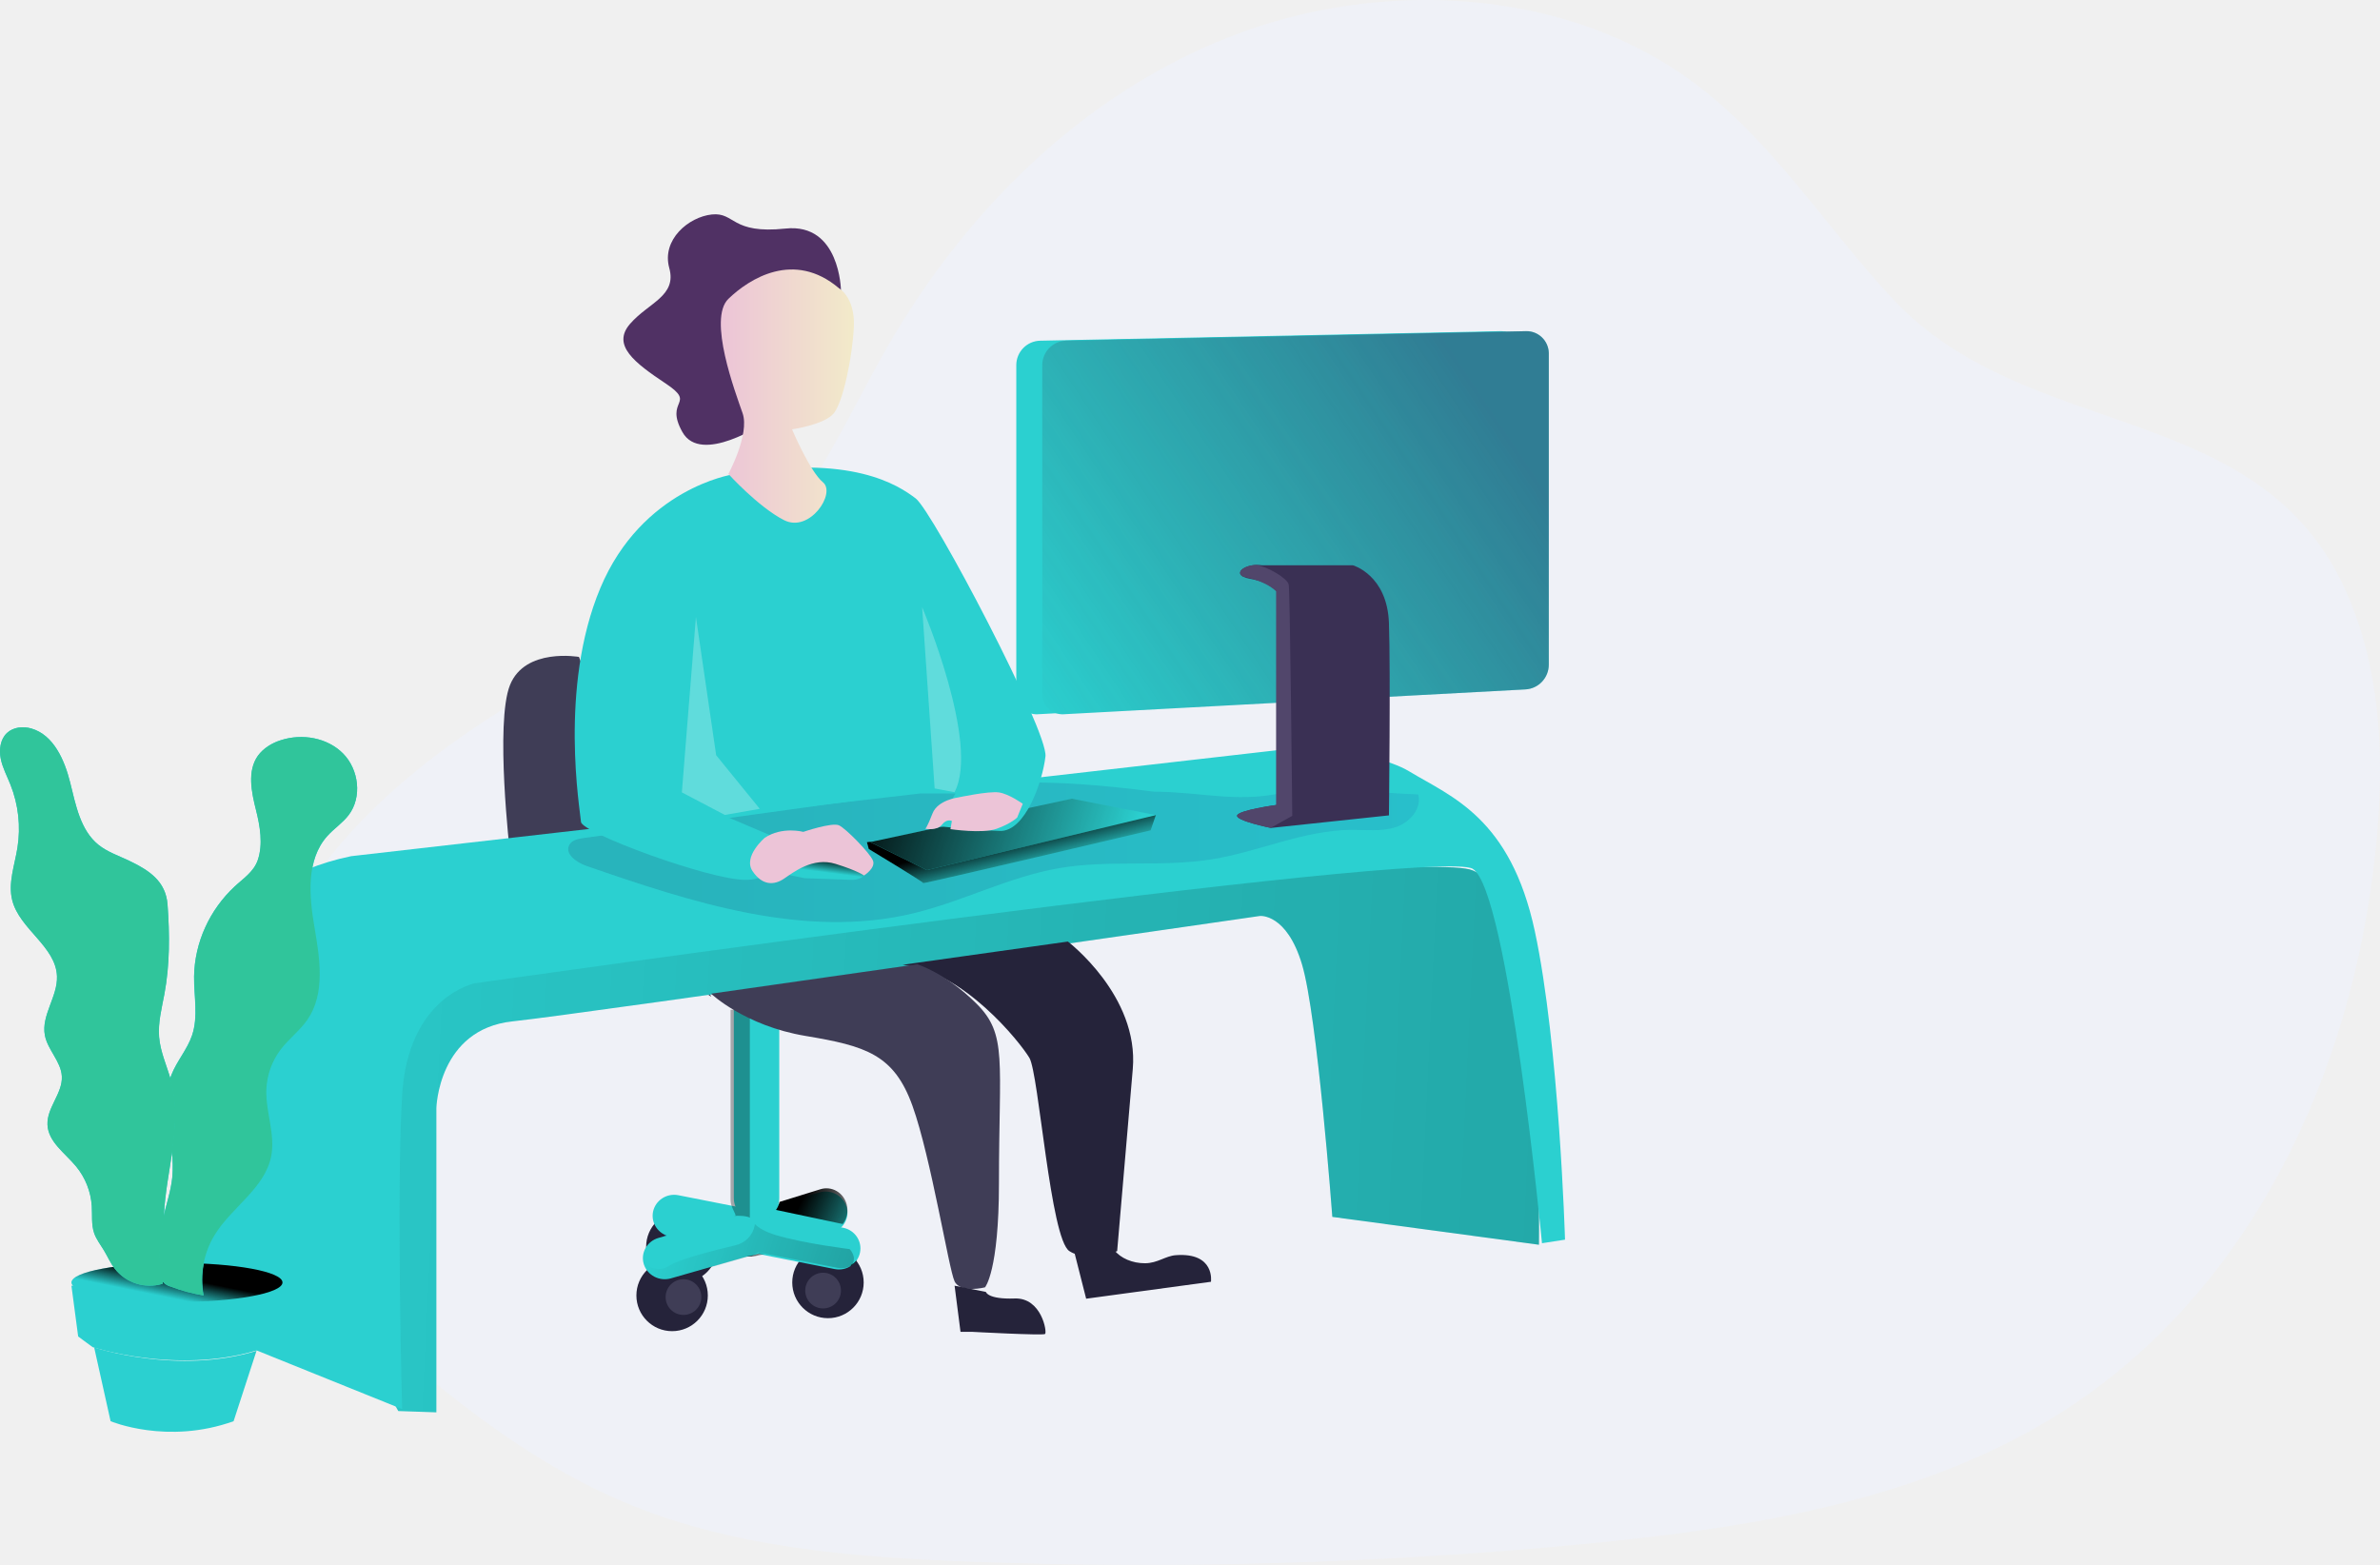
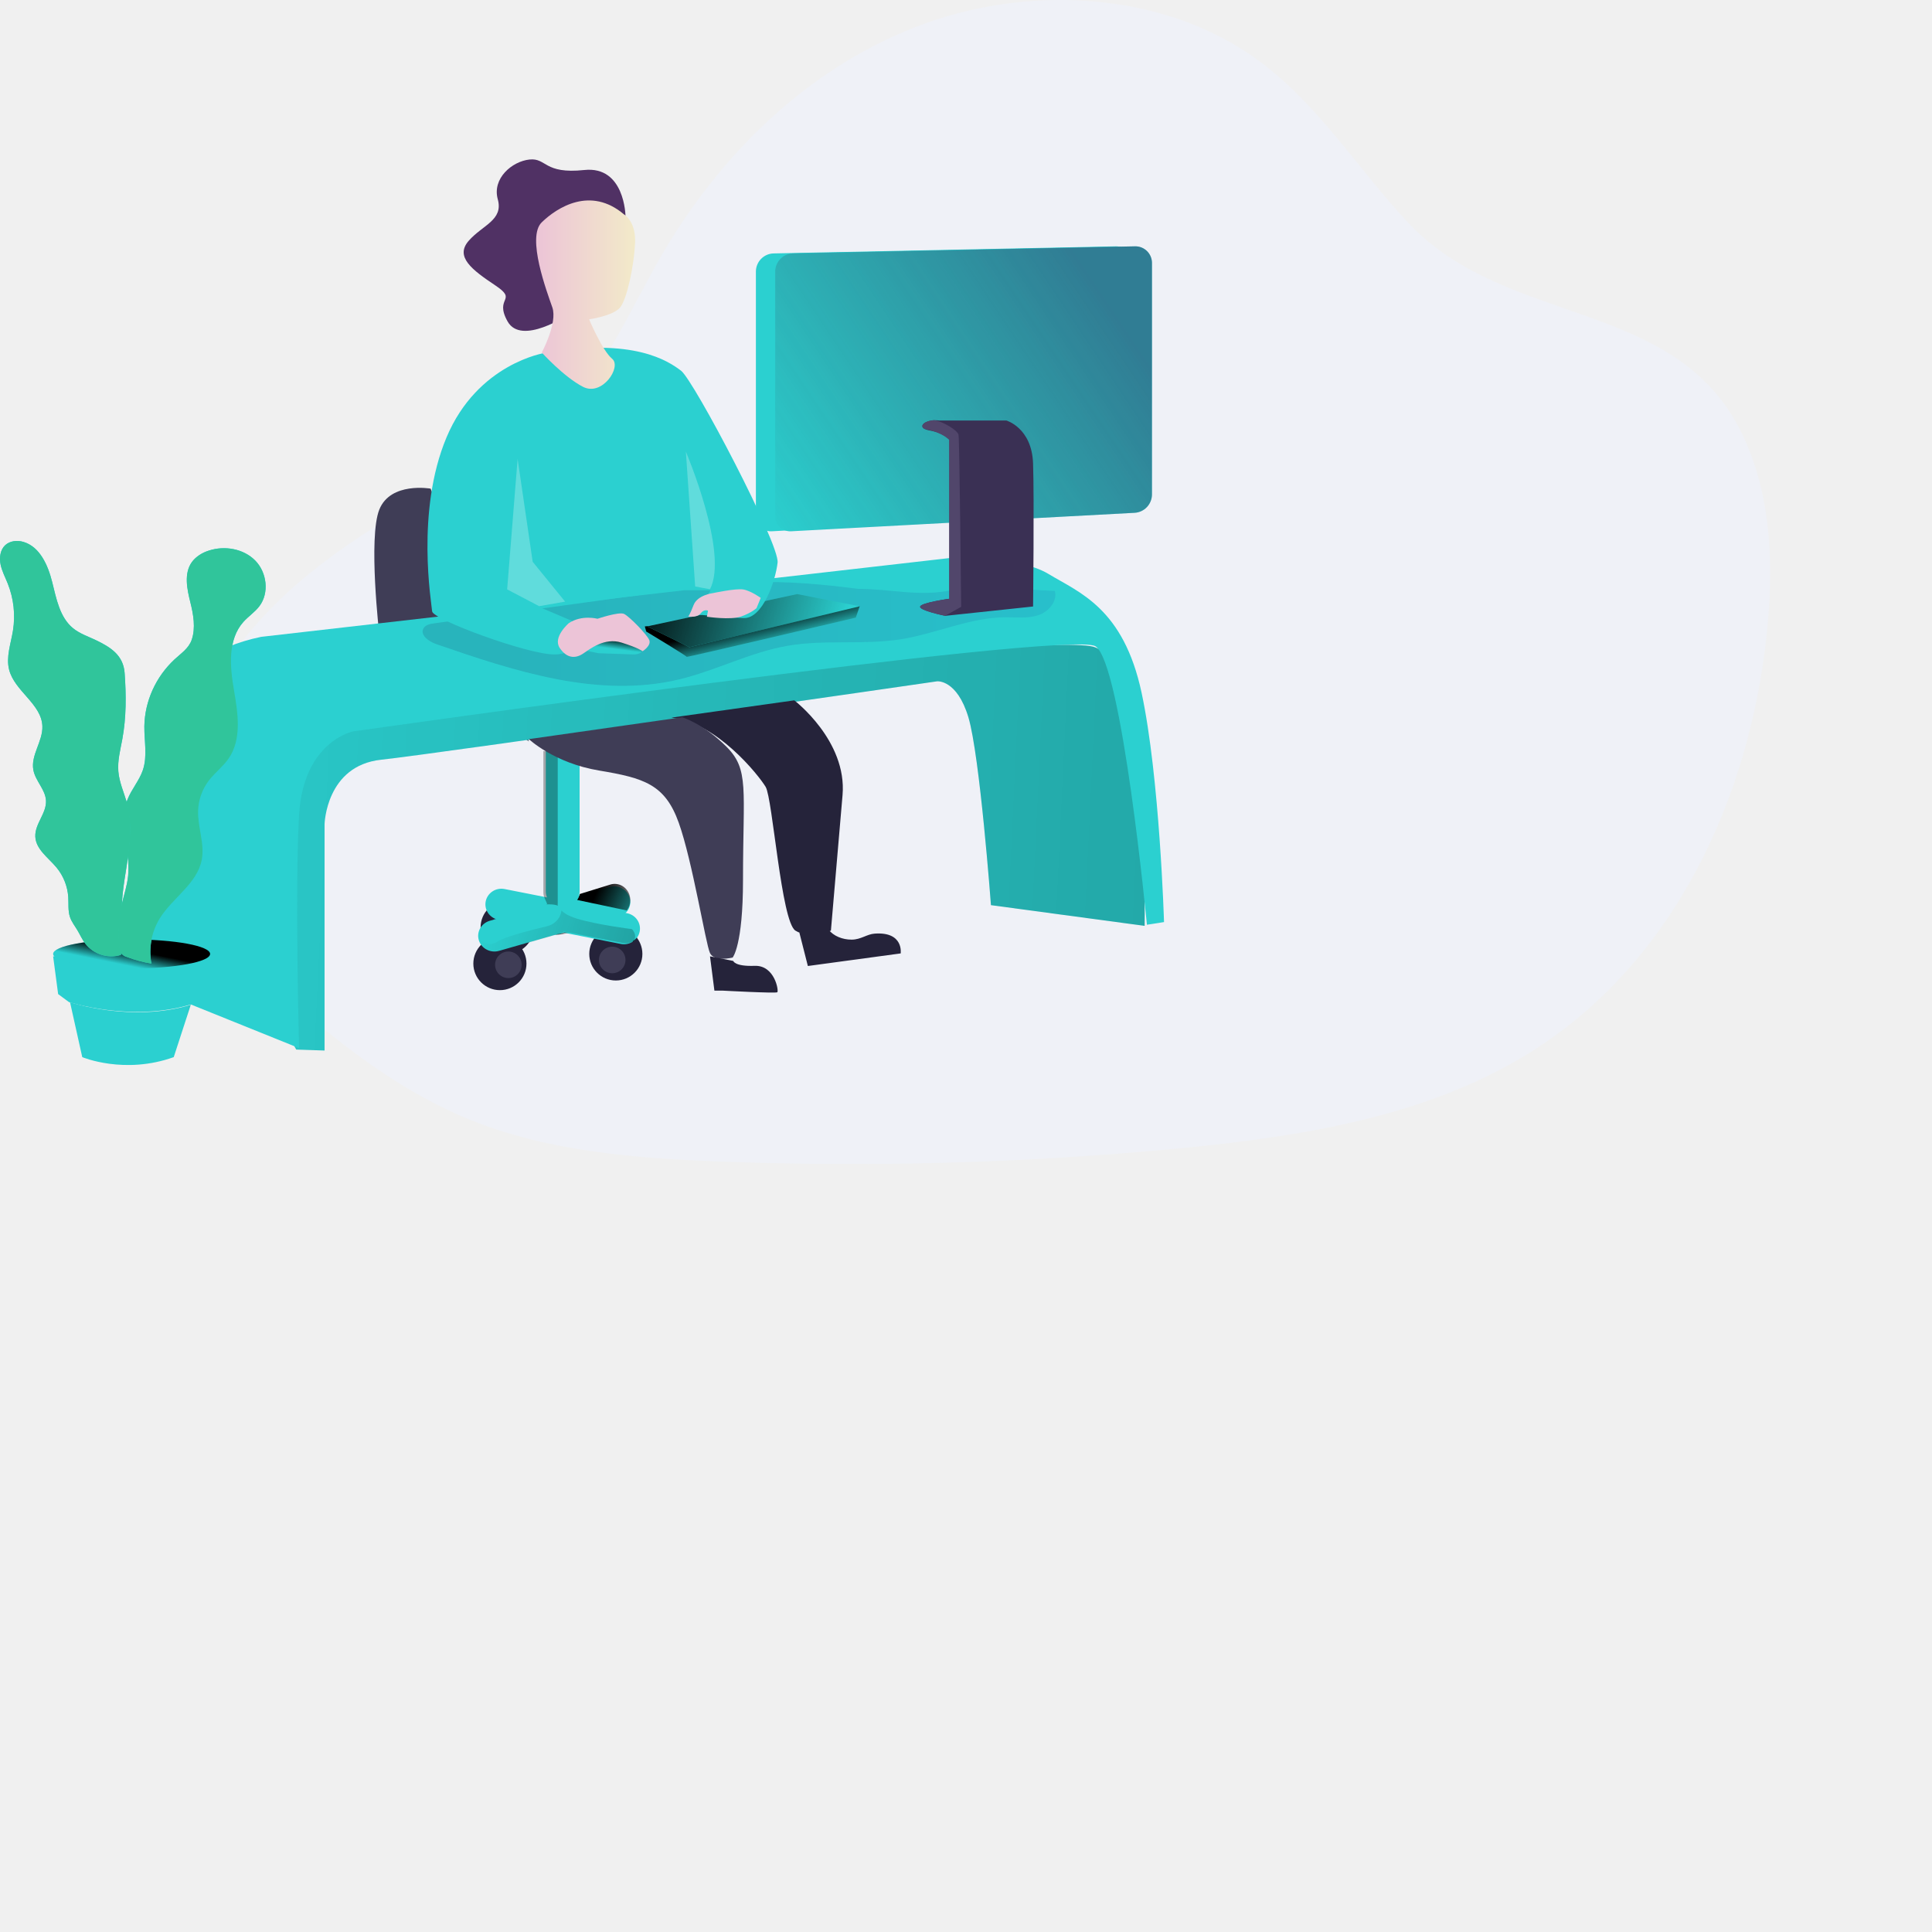
- <svg xmlns="http://www.w3.org/2000/svg" width="733" height="482">
+ <svg xmlns="http://www.w3.org/2000/svg" width="800" height="800">
  <defs>
    <linearGradient id="a" x1="0%" x2="100%" y1="50%" y2="50%">
      <stop offset="0%" stop-color="#183866" />
      <stop offset="100%" stop-color="#1A7FC1" />
    </linearGradient>
    <linearGradient id="b" x1="-.13%" x2="100%" y1="50.057%" y2="50.057%">
      <stop offset="0%" />
      <stop offset="99%" stop-opacity="0" />
    </linearGradient>
    <linearGradient id="c" x1="176.072%" x2="310.393%" y1="-566.037%" y2="-534.629%">
      <stop offset="0%" />
      <stop offset="99%" stop-opacity="0" />
    </linearGradient>
    <linearGradient id="d" x1="58.928%" x2="52.269%" y1="-257.998%" y2="-277.344%">
      <stop offset="0%" />
      <stop offset="99%" stop-opacity="0" />
    </linearGradient>
    <linearGradient id="e" x1="156.099%" x2="8.109%" y1="-63.273%" y2="-76.114%">
      <stop offset="0%" />
      <stop offset="99%" stop-opacity="0" />
    </linearGradient>
    <linearGradient id="f" x1="2361.044%" x2="2162.651%" y1="-16584.906%" y2="-16647.547%">
      <stop offset="0%" />
      <stop offset="99%" stop-opacity="0" />
    </linearGradient>
    <linearGradient id="g" x1="241.391%" x2="133.142%" y1="-426.052%" y2="-412.195%">
      <stop offset="0%" />
      <stop offset="99%" stop-opacity="0" />
    </linearGradient>
    <linearGradient id="h" x1="106.85%" x2="-35.821%" y1="22.502%" y2="19.27%">
      <stop offset="0%" />
      <stop offset="100%" stop-opacity="0" />
    </linearGradient>
    <linearGradient id="i" x1="14.169%" x2="114.168%" y1="-41.335%" y2="-41.335%">
      <stop offset="0%" stop-color="#183866" />
      <stop offset="100%" stop-color="#1A7FC1" />
    </linearGradient>
    <linearGradient id="j" x1="40.386%" x2="71.43%" y1="39.515%" y2="67.977%">
      <stop offset="0%" />
      <stop offset="99%" stop-opacity="0" />
    </linearGradient>
    <linearGradient id="k" x1="-12.531%" x2="93.689%" y1="44.923%" y2="53.42%">
      <stop offset="0%" />
      <stop offset="99%" stop-opacity="0" />
    </linearGradient>
    <linearGradient id="l" x1="53.702%" x2="43.721%" y1="42.271%" y2="80.595%">
      <stop offset="0%" />
      <stop offset="99%" stop-opacity="0" />
    </linearGradient>
    <linearGradient id="m" x1="190.926%" x2="102.154%" y1="-333.246%" y2="-335.028%">
      <stop offset="0%" />
      <stop offset="99%" stop-opacity="0" />
    </linearGradient>
    <linearGradient id="n" x1="168.578%" x2="111.53%" y1="-126.252%" y2="-126.942%">
      <stop offset="0%" />
      <stop offset="99%" stop-opacity="0" />
    </linearGradient>
    <linearGradient id="o" x1="56.989%" x2="28.128%" y1="43.618%" y2="69.958%">
      <stop offset="0%" />
      <stop offset="99%" stop-opacity="0" />
    </linearGradient>
    <linearGradient id="p" x1="58.095%" x2="57.212%" y1="-1473.571%" y2="-1370.204%">
      <stop offset="0%" />
      <stop offset="99%" stop-opacity="0" />
    </linearGradient>
    <linearGradient id="q" x1="-.04%" x2="99.996%" y1="49.993%" y2="49.993%">
      <stop offset="0%" stop-color="#ECC4D7" />
      <stop offset="42%" stop-color="#EFD4D1" />
      <stop offset="100%" stop-color="#F2EAC9" />
    </linearGradient>
    <linearGradient id="r" x1="99.032%" x2="199.03%" y1="-163.287%" y2="-163.287%">
      <stop offset="0%" stop-color="#ECC4D7" />
      <stop offset="42%" stop-color="#EFD4D1" />
      <stop offset="100%" stop-color="#F2EAC9" />
    </linearGradient>
    <linearGradient id="s" x1="124.306%" x2="224.306%" y1="-84.564%" y2="-84.564%">
      <stop offset="0%" stop-color="#ECC4D7" />
      <stop offset="42%" stop-color="#EFD4D1" />
      <stop offset="100%" stop-color="#F2EAC9" />
    </linearGradient>
    <linearGradient id="t" x1="128.89%" x2="24.06%" y1="100.36%" y2="153.095%">
      <stop offset="0%" stop-color="#362958" stop-opacity=".501" />
      <stop offset="100%" stop-color="#34313D" stop-opacity="0" />
    </linearGradient>
    <linearGradient id="u" x1="3990.942%" x2="3874.36%" y1="-34225.187%" y2="-34268.317%">
      <stop offset="0%" />
      <stop offset="99%" stop-opacity="0" />
    </linearGradient>
  </defs>
  <g fill="none" fill-rule="nonzero">
    <path fill="#EFF1F7" d="M583.08 92.214c-20.973-22.385-37.208-49.107-62.275-67.375-39.374-28.754-96.041-31.558-142.08-13.494-46.04 18.063-81.905 54.474-105.544 95.703-12.435 21.692-22.202 45.354-40.423 63.08-15.403 14.976-35.648 24.531-54.843 34.938-30.948 16.733-60.752 36.952-80.78 64.695-20.026 27.743-28.98 64.18-16.178 95.446 8.633 21.097 26.022 37.883 43.836 53.081 20.964 17.869 43.496 34.601 69.5 45.248 32.555 13.246 68.694 16.094 104.134 17.442 62.828 2.38 125.757.601 188.319-5.323 51.23-4.844 104.011-13.113 146.874-39.88 60.043-37.484 91-106.163 97.97-173.51 2.836-26.936 2.118-54.928-8.964-79.92-26.504-59.78-98.017-45.798-139.547-90.131z" />
    <path fill="#3F3D56" d="M178.317 202.334s-16.6-2.947-21.25 8.669c-4.65 11.616 0 51.733 0 51.733L219 307l-40.683-104.666z" />
    <path fill="#2BD0D0" d="M256.202 379.727l-24.555 7.008c-3.568 1.01-7.31-.952-8.372-4.386-1.047-3.438.987-7.046 4.55-8.069l24.522-7.014c3.565-1.01 7.307.947 8.372 4.379 1.058 3.433-.96 7.045-4.517 8.082z" />
    <circle cx="255" cy="395" r="11" fill="#25233A" />
    <circle cx="253.5" cy="397.5" r="5.5" fill="#3F3D56" />
    <circle cx="210" cy="384" r="11" fill="#25233A" />
    <path fill="url(#a)" d="M214 384.5a5.5 5.5 0 11-11 0 5.5 5.5 0 0111 0z" />
    <circle cx="207" cy="399" r="11" fill="#25233A" />
    <path fill="#3F3D56" d="M216 399.5a5.5 5.5 0 11-11 0 5.5 5.5 0 0111 0z" />
    <path fill="#2BD0D0" d="M257.085 390.874l-50.787-10.046c-3.574-.717-5.884-4.13-5.168-7.636.732-3.5 4.21-5.764 7.785-5.066l50.787 10.027c3.574.717 5.884 4.13 5.168 7.637-.723 3.507-4.204 5.781-7.785 5.084z" />
    <path fill="#2BD0D0" d="M226 310h14v59c0 3.866-3.133 7-6.997 7a6.999 6.999 0 01-6.996-7v-59H226z" />
    <path fill="#2BD0D0" d="M231.187 386.708l-24.537 7.025c-3.568 1.014-7.314-.949-8.375-4.388-1.047-3.44.987-7.05 4.548-8.074l24.537-7.005c3.564-1.01 7.304.948 8.368 4.381 1.039 3.435-.99 7.034-4.541 8.06z" />
    <path fill="url(#b)" d="M236 386.26l-3.125.551a12.89 12.89 0 01-2.875.172l1.305-.228a10.302 10.302 0 002.507-.755l2.188.26z" />
    <path fill="url(#c)" d="M261 372.738a6.914 6.914 0 01-1.46 4.262L239 372.65a7.113 7.113 0 001.098-2.462l12.654-3.923a6.201 6.201 0 014.913.579c1.5.867 2.609 2.324 3.083 4.048.164.6.249 1.222.252 1.846z" />
    <path fill="url(#d)" d="M225.22 371.103a5.776 5.776 0 01-.22-1.58V311h5.943v63.07c-.059.31-.04.627.057.93a9.278 9.278 0 00-2.845-.511c-.69-.04-1.385-.04-2.076 0l.425-.1c.262-.04-.94-2.091-1.283-3.286z" opacity=".31" />
    <path fill="url(#e)" d="M262.289 389.8c-.97.523-2.061.797-3.17.796a7.063 7.063 0 01-1.33-.13l-22.407-4.406-1.867-.363a6.54 6.54 0 01-2.133 1.055l-1.11.317-23.025 6.666c-3.514 1.007-7.202-.943-8.247-4.362 1.997 1.805 5.029 1.973 7.223.401 2.811-1.896 14.002-4.743 20.341-6.257 2.996-.698 5.288-3.05 5.848-6 .016-.173.042-.346.08-.517 1.056 1.113 2.997 2.362 6.505 3.423 8.64 2.589 22.667 4.304 22.667 4.304s2.532 2.42.625 5.073z" opacity=".31" />
    <path fill="url(#f)" d="M264 388a7.624 7.624 0 01-2 2 119.75 119.75 0 002-2z" />
    <path fill="url(#g)" d="M226.3 370.559a6.82 6.82 0 001.7 3.13c-.21.039-.425.092-.641.151L206.088 380c-3.271-.813-5.426-3.865-5.044-7.146.381-3.28 3.181-5.781 6.556-5.854a7.14 7.14 0 011.35.132l17.35 3.427z" />
    <path fill="#503164" d="M259 89.407s-.276-20.805-17.075-19.01c-16.8 1.793-15.511-5.095-22.687-4.339-7.175.757-15.51 7.786-13.117 16.468 2.395 8.682-6.332 10.623-12.064 17.21-5.733 6.587 1.349 11.976 11.006 18.416 9.657 6.44-.6 4.773 5.125 14.955 5.726 10.181 25.107-2.825 25.107-2.825L259 89.407z" />
    <path fill="#2BD0D0" d="M122.664 434.601l11.73.399v-93.745s.59-24.241 23.452-26.673c22.861-2.431 230.196-32.466 230.196-32.466s8.218-.87 12.951 14.901c4.733 15.771 9.34 77.787 9.34 77.787l63.64 8.577s1.68-109.55-21.302-115.595c-22.981-6.045-323.522 24.76-323.522 24.76s-22.29 116.352-6.485 142.055z" />
    <path fill="url(#h)" d="M122.664 434.601l11.73.399v-93.745s.59-24.241 23.452-26.673c22.861-2.431 230.196-32.466 230.196-32.466s8.218-.87 12.951 14.901c4.733 15.771 9.34 77.787 9.34 77.787l63.64 8.577s1.68-109.55-21.302-115.595c-22.981-6.045-323.522 24.76-323.522 24.76s-22.29 116.352-6.485 142.055z" opacity=".197" />
    <path fill="#2BD0D0" d="M62 303.784s5.744-31.756 46.144-40.079l285.183-32.643s27.996-1.16 40.804 6.587c12.808 7.746 31.088 14.168 38.583 49.223 7.495 35.056 9.286 94.942 9.286 94.942l-7.09 1.1s-10.348-108.44-21.312-115.306c-10.963-6.865-307.402 35.255-307.402 35.255s-20.561 4.088-22.352 34.532c-1.79 30.443 0 96.605 0 96.605L62 409.057V303.784z" />
    <path fill="url(#i)" d="M355.425 243.844c-14.762-1.9-29.644-3.276-44.519-2.72-11.18.433-22.286 1.966-33.372 3.493l-97.775 13.503c-1.66.23-3.55.603-4.38 2.044-1.592 2.752 2.15 5.464 5.182 6.512 32.51 11.256 67.243 22.656 100.708 14.63 15.3-3.669 29.511-11.288 45.03-13.935 15.518-2.647 31.448-.21 46.933-2.706 14.557-2.345 28.417-9.009 43.172-9.074 4.525 0 9.183.577 13.475-.839 4.293-1.415 8.088-5.739 6.9-10.05-13.853-.478-29.404-3.007-42.992-.262-13.449 2.712-24.894-.596-38.362-.596z" opacity=".19" />
    <path fill="#2BD0D0" d="M267 259.38l.57 2.114s16.881 10.173 16.775 10.501c-.106.328 70.024-16.24 70.024-16.24L356 251l-89 8.38z" />
    <path fill="url(#j)" d="M267 259.38l.57 2.114s16.881 10.173 16.775 10.501c-.106.328 70.024-16.24 70.024-16.24L356 251l-89 8.38z" />
    <path fill="#2BD0D0" d="M268 259.364L330.107 246 356 251.054 285.442 268z" />
    <path fill="url(#k)" d="M268 259.364L330.107 246 356 251.054 285.442 268z" />
    <path fill="#2BD0D0" d="M247.832 270.484l14.457.512s3.672.228 4.62-2.717c.95-2.945-5.89-9.16-6.622-9.277-.733-.118-19.76 5.22-17.017 10.556l4.562.926z" />
    <path fill="url(#l)" d="M247.832 270.484l14.457.512s3.672.228 4.62-2.717c.95-2.945-5.89-9.16-6.622-9.277-.733-.118-19.76 5.22-17.017 10.556l4.562.926z" />
    <path fill="#2BD0D0" d="M79 416.056l-7.058 21.677c-20.473 7.351-37.88 0-37.88 0L29 415s25.535 8.56 50 1.056z" />
    <path fill="url(#m)" d="M79 416.056l-7.058 21.677c-20.473 7.351-37.88 0-37.88 0L29 415s25.535 8.56 50 1.056z" />
    <path fill="#2BD0D0" d="M87 396l-2.284 16.943-5.786 3.008c-24.648 7.42-50.415-1.038-50.415-1.038l-4.443-3.283L22 396h65z" />
    <path fill="url(#n)" d="M87 396l-2.284 16.943-5.786 3.008c-24.648 7.42-50.415-1.038-50.415-1.038l-4.443-3.283L22 396h65z" />
    <ellipse cx="54.5" cy="395" fill="#2BD0D0" rx="32.5" ry="6" />
    <ellipse cx="54.5" cy="395" fill="url(#o)" rx="32.5" ry="6" />
    <path fill="#2BD0D0" d="M39.641 265.03c-3.182-1.515-6.603-2.658-9.356-4.87-5.547-4.5-6.953-12.248-8.69-19.198-1.736-6.951-5.097-14.593-11.944-16.587-2.562-.737-5.567-.445-7.515 1.39-2.053 1.933-2.47 5.11-1.908 7.914.561 2.804 1.928 5.316 2.985 7.974a36.878 36.878 0 012.172 19.477c-.865 5.389-2.932 10.851-1.605 16.134 2.252 8.964 13.47 14.22 13.78 23.457.212 6.233-4.885 12.001-3.73 18.135.852 4.538 5.005 8.08 5.23 12.692.25 5.23-4.662 9.655-4.424 14.885.237 5.23 5.427 8.725 8.815 12.839a21.453 21.453 0 014.827 12.193c.178 2.791-.179 5.682.726 8.327.66 1.933 1.98 3.575 3.004 5.316 1.13 1.88 1.981 3.914 3.341 5.655a13.696 13.696 0 0014.725 4.651c1.05-6.95.132-14.04.423-21.065.574-13.609 5.691-27.324 2.416-40.535-1.201-4.844-3.512-9.443-3.922-14.413-.363-4.44.812-8.838 1.631-13.217 1.69-9.044 1.664-18.394.97-27.538-.547-7.256-5.618-10.599-11.95-13.616z" />
    <path fill="#2BD0D0" d="M59.752 300.767c-.053 6.062 1.33 12.33-.612 18.085-1.47 4.362-4.702 7.934-6.371 12.223-3.85 9.899 1.33 21 .273 31.57-.44 4.354-1.936 8.537-2.88 12.813a51.236 51.236 0 00-.851 16.485 4.17 4.17 0 003.325 4.342A51.942 51.942 0 0062.711 399a26.638 26.638 0 013.445-18.59c5.274-8.63 15.522-14.446 17.43-24.359 1.29-6.712-1.715-13.524-1.502-20.355a21.886 21.886 0 014.482-12.548c2.48-3.227 5.839-5.723 8.147-9.07 5.546-8.066 3.817-18.848 2.168-28.494-1.65-9.647-2.607-20.748 3.91-28.057 2.062-2.31 4.748-4.044 6.617-6.513 4.163-5.504 3.112-13.983-1.73-18.902-4.84-4.92-12.635-6.28-19.218-4.116a13.86 13.86 0 00-7.01 4.76c-3.325 4.714-1.995 11.154-.585 16.757 1.23 4.867 2.221 10.483.539 15.39-1.257 3.651-4.443 5.63-7.15 8.172a38.903 38.903 0 00-12.502 27.692z" />
    <path fill="#30C59B" d="M53.062 354.522c-.938 6.593-2.292 13.239-2.57 19.851v.665a1.757 1.757 0 01-.111.479 51.684 51.684 0 00-.866 16.501c.036.893.261 1.768.66 2.566-.032.279-.072.551-.111.83a13.702 13.702 0 01-14.73-4.652c-1.32-1.741-2.213-3.775-3.342-5.655-1.057-1.748-2.345-3.39-3.005-5.317-.905-2.659-.549-5.536-.727-8.327a21.453 21.453 0 00-4.828-12.196c-3.389-4.087-8.587-7.516-8.818-12.833-.231-5.317 4.676-9.656 4.425-14.887-.224-4.612-4.379-8.154-5.23-12.693-1.157-6.135 3.962-11.903 3.731-18.137-.31-9.238-11.532-14.495-13.785-23.46-1.32-5.284.74-10.747 1.605-16.136a36.876 36.876 0 00-2.146-19.46c-1.057-2.658-2.424-5.163-2.986-7.975-.561-2.81-.145-5.981 1.909-7.922 1.982-1.834 4.954-2.126 7.517-1.389 6.856 1.994 10.204 9.664 11.948 16.615 1.744 6.952 3.144 14.694 8.692 19.2 2.742 2.227 6.176 3.356 9.36 4.872 6.34 3.017 11.413 6.36 11.955 13.55.66 9.145.72 18.496-.97 27.541-.82 4.38-1.982 8.78-1.632 13.219.35 4.44 2.272 8.64 3.527 12.946.139.485.277.977.396 1.469 1.665 6.839 1.13 13.757.132 20.735z" />
    <path fill="url(#p)" d="M49.718 394a7.789 7.789 0 01-.502-2.488c-.43-5.36-.216-10.78.637-16.047.023-.155.052-.31.08-.465-.171 6.346.374 12.744-.215 19z" />
    <path fill="#30C59B" d="M107.393 251.014c-1.871 2.47-4.562 4.202-6.627 6.513-6.527 7.303-5.568 18.41-3.916 28.057 1.651 9.646 3.383 20.428-2.172 28.495-2.31 3.32-5.674 5.842-8.159 9.069a21.865 21.865 0 00-4.49 12.548c-.212 6.831 2.798 13.643 1.506 20.355-1.911 9.913-12.175 15.742-17.457 24.36A26.644 26.644 0 0062.654 399a51.824 51.824 0 01-10.064-2.715 5.425 5.425 0 01-2.344-1.415 2.503 2.503 0 01-.247-.345 6.232 6.232 0 01-.699-2.55c-.599-5.506-.3-11.073.886-16.484.033-.16.073-.319.113-.478.946-4.11 2.345-8.14 2.771-12.336a39.84 39.84 0 00-.16-8.166c1.006-6.971 1.545-13.882-.153-20.668-.12-.49-.26-.982-.4-1.467.127-.425.273-.85.44-1.268 1.672-4.289 4.909-7.86 6.38-12.223 1.939-5.756.56-12.023.613-18.085.087-10.47 4.823-20.58 12.429-27.725 2.71-2.542 5.901-4.52 7.16-8.172 1.685-4.907.666-10.523-.54-15.39-1.418-5.603-2.764-12.043.587-16.757 1.665-2.337 4.29-3.857 7.02-4.76 6.567-2.165 14.407-.804 19.249 4.116 4.842 4.92 5.868 13.43 1.698 18.902z" />
    <path fill="#2BD0D0" d="M225.573 146.146s-27.817 4.3-40.684 34.977c-12.867 30.677-6.176 68.683-5.951 72.027.225 3.344 39.428 17.85 50.635 17.85 11.208 0 13.542-11.229 13.542-11.229l-19.803-8.433 60.17-6.949h10.804l-5.951 10.032s11.743 1.23 19.592 1.511c7.848.281 13.178-15.24 14.057-22.959.88-7.717-34.667-75.458-39.977-79.47-5.31-4.013-19.717-13.817-56.434-7.357z" />
    <path fill="url(#q)" d="M258.392 88.776s5.032 2.83 4.58 11.985c-.453 9.155-3.29 22.932-6.153 26.5-2.864 3.57-12.88 4.968-12.88 4.968s5.464 12.977 9.53 16.326c4.066 3.349-4.086 15.687-12.015 11.639-7.928-4.049-17.12-14.216-17.12-14.216s6.612-12.245 4.376-18.69c-2.235-6.445-10.772-29.064-4.376-35.242 6.396-6.18 20.186-15.035 34.058-3.27z" />
    <path fill="#FFF" opacity=".25" d="M214.334 190L210 244.055 223.238 251 234 249.122l-13.428-16.504zM284 187s17.909 42.077 9.97 57l-6.116-1.16L284 187z" />
    <path fill="url(#r)" d="M235.522 258.045s-6.766 5.775-3.746 10.267c3.02 4.491 6.625 4.363 9.631 2.355 3.006-2.009 8.911-6.776 15.946-4.588 7.035 2.188 8.744 3.58 8.744 3.58s3.705-2.316 2.744-4.639c-.962-2.323-8.32-9.85-10.452-10.825-2.132-.975-10.983 2.021-10.983 2.021s-6.503-1.758-11.884 1.83z" />
    <path fill="url(#s)" d="M295.191 245.598s-6.385.759-7.998 4.957c-1.613 4.198-2.193 4.71-2.193 4.71s3.606.69 5.106-1.264 3.059-1.133 3.059-1.133l-.447 2.507s9.798 1.477 14.224-.11c4.425-1.589 6.325-3.453 6.325-3.453l1.733-4.24s-4.18-3.03-7.332-3.5c-3.152-.47-12.477 1.526-12.477 1.526z" />
    <path fill="#25233A" d="M328.893 290s21.934 16.687 19.984 39.259c-1.949 22.572-4.813 56.087-4.813 56.087s-8.846 3.722-14.707 0c-5.862-3.722-9.411-54.65-12.315-59.513-2.904-4.864-20.375-26.79-39.042-28.679L328.893 290z" />
    <path fill="#3F3D56" d="M219 306.058s10.444 9.895 29.062 13.002c18.619 3.107 27.297 5.7 32.987 21.605 5.69 15.905 11.148 50.137 12.935 53.963 1.786 3.826 9.382 1.874 9.382 1.874s4.296-4.895 4.296-32.114c0-37.946 2.655-45.724-6.913-55.256-9.568-9.533-18.272-12.132-18.272-12.132L219 306.058z" />
    <path fill="#25233A" d="M294 396l1.82 14.197h3.408s21.948 1.187 22.636.675c.688-.513-1.057-11.243-9.372-10.94-8.316.304-8.861-2.023-8.861-2.023L294 396zm37-9.844L334.518 400l38.437-5.212s1.353-9.093-10.823-8.191c-3.214.234-5.608 2.465-9.471 2.485-3.863.02-7.563-1.543-9.511-4.082L331 386.156z" />
    <path fill="#2BD0D0" d="M461.804 212.337l-142.243 7.654c-3.44.181-6.376-2.47-6.561-5.926V112.473c.003-4.101 3.267-7.448 7.348-7.535l141.661-2.937a6.835 6.835 0 014.886 1.917 6.898 6.898 0 012.105 4.827v95.971c-.005 4.056-3.164 7.402-7.196 7.621z" />
    <path fill="#2BD0D0" d="M469.804 212.337l-142.25 7.655c-3.44.177-6.372-2.478-6.554-5.934V112.473c-.004-4.102 3.26-7.452 7.342-7.535l141.68-2.937c3.777-.07 6.898 2.943 6.978 6.738v95.977c-.005 4.057-3.164 7.403-7.196 7.621z" />
    <path fill="url(#t)" d="M469.804 212.337l-142.25 7.655c-3.44.177-6.372-2.478-6.554-5.934V112.473c-.004-4.102 3.26-7.452 7.342-7.535l141.68-2.937c3.777-.07 6.898 2.943 6.978 6.738v95.977c-.005 4.057-3.164 7.403-7.196 7.621z" />
    <path fill="#3A3054" d="M427.773 251.138L391.478 255s-11.053-2.23-10.455-3.862c.599-1.633 12.156-3.205 12.156-3.205v-65.804c-.1-.146-1.621-2.084-5.789-3.319-.807-.239-1.628-.43-2.459-.57a7.252 7.252 0 01-2.06-.624c-2.479-1.28.26-3.51 4.107-3.61a9.625 9.625 0 011.802.106h27.913s10.568 2.973 11.08 17.811c.511 14.839 0 59.215 0 59.215z" />
    <path fill="#51466B" d="M398 251.277L391.322 255s-10.888-2.23-10.299-3.863c.59-1.632 11.995-3.205 11.995-3.205v-65.809c-.138-.152-1.807-1.898-5.703-3.318a28.64 28.64 0 00-4.452-1.195c-2.442-1.28.255-3.51 4.046-3.61 3.228.445 9.585 4.028 9.998 6.073.412 2.044 1.093 71.204 1.093 71.204z" />
    <path fill="url(#u)" d="M263 389c-.881 1.001-1.29 1.37-.77.547.27-.159.527-.342.77-.547z" />
  </g>
</svg>
